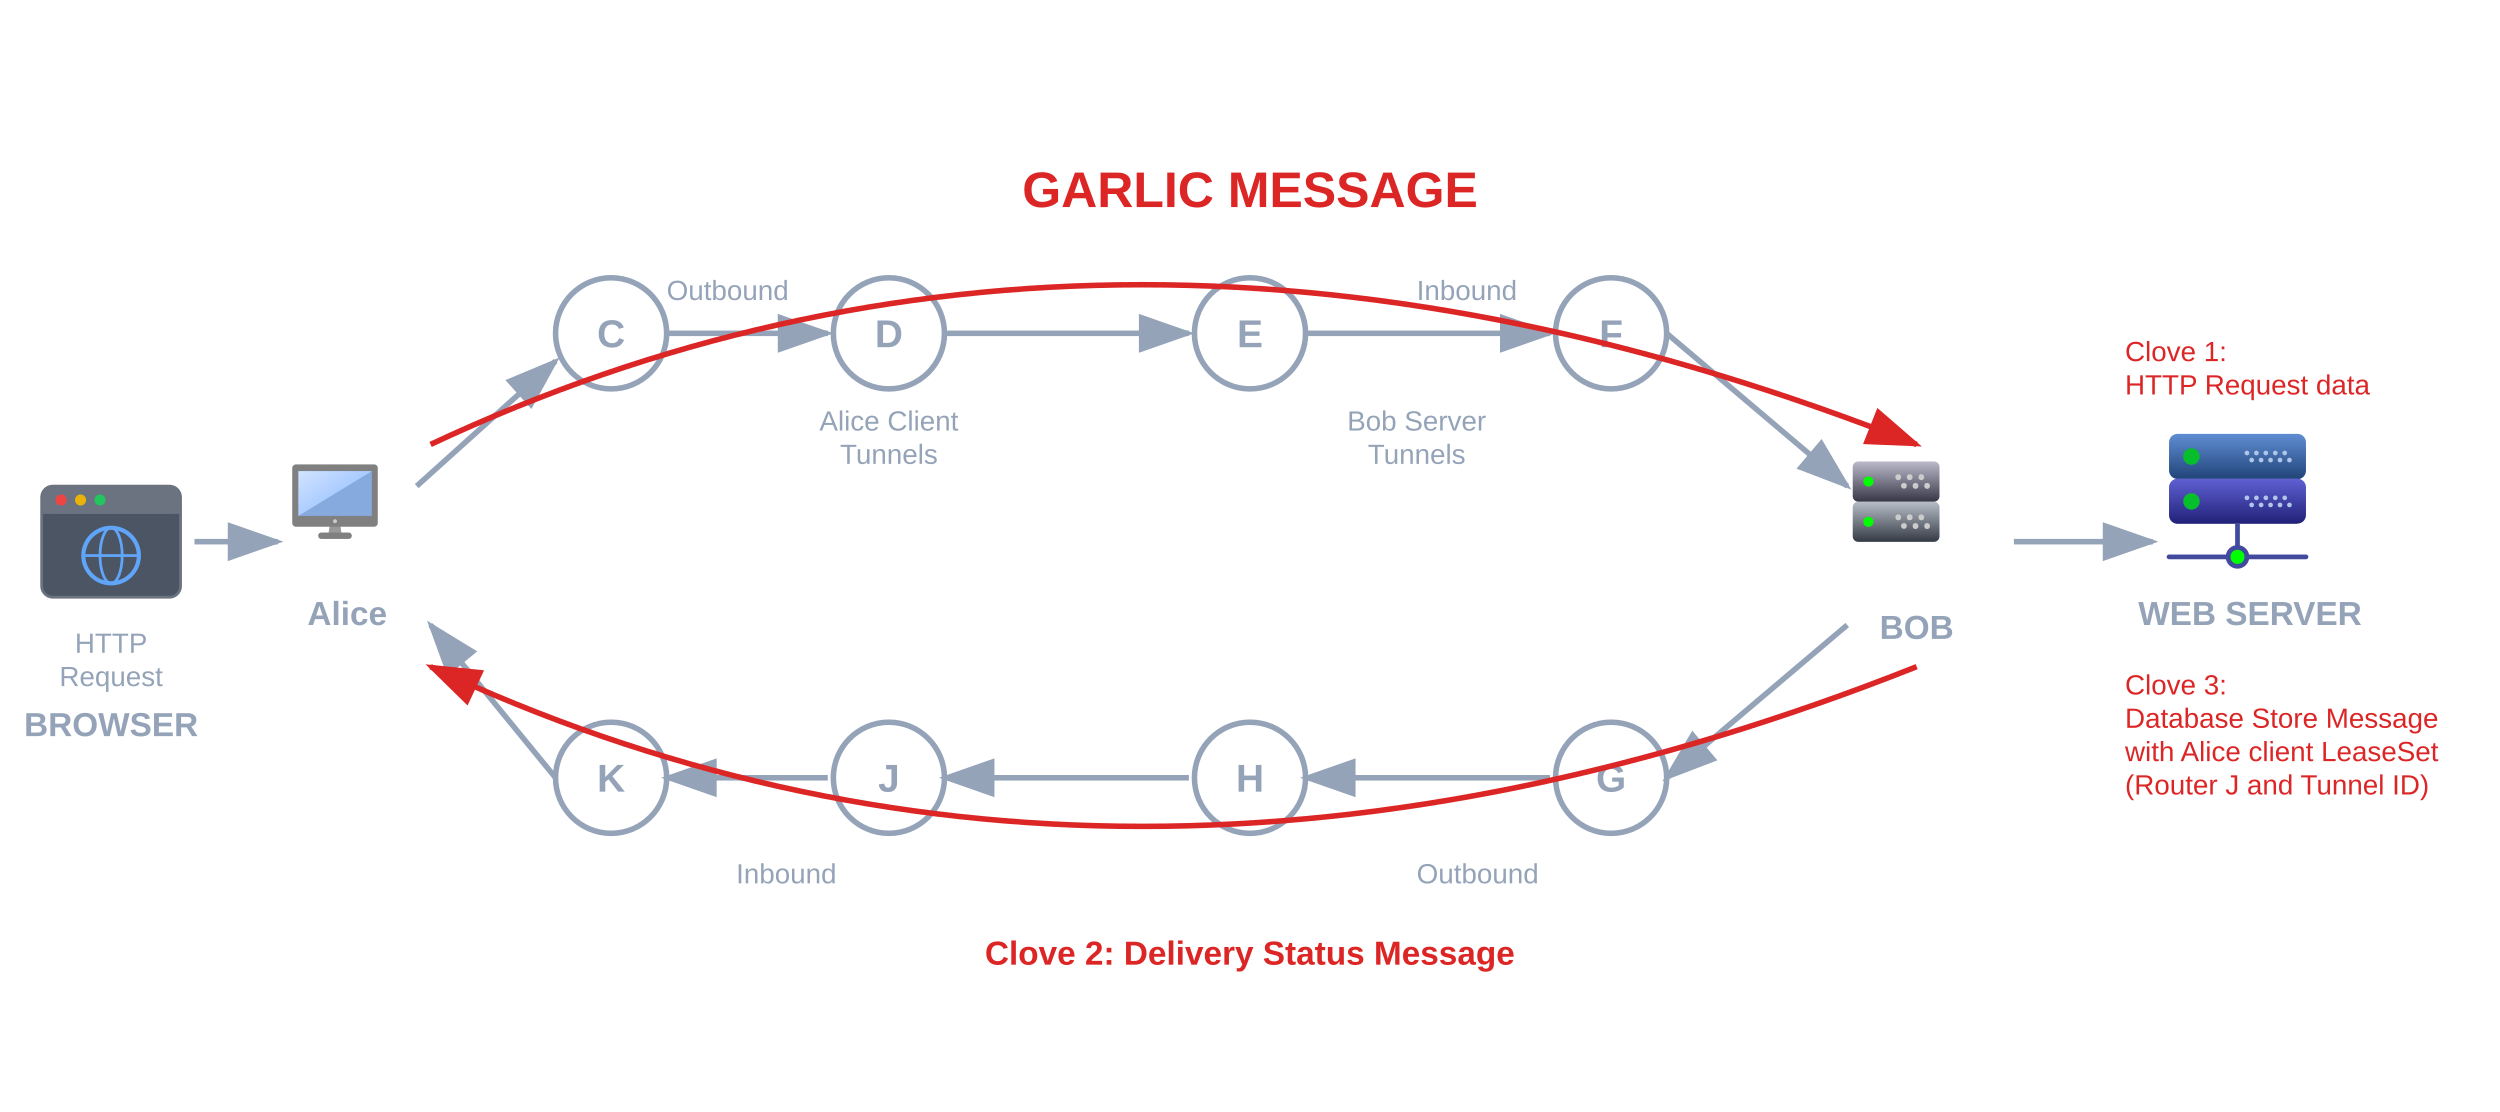
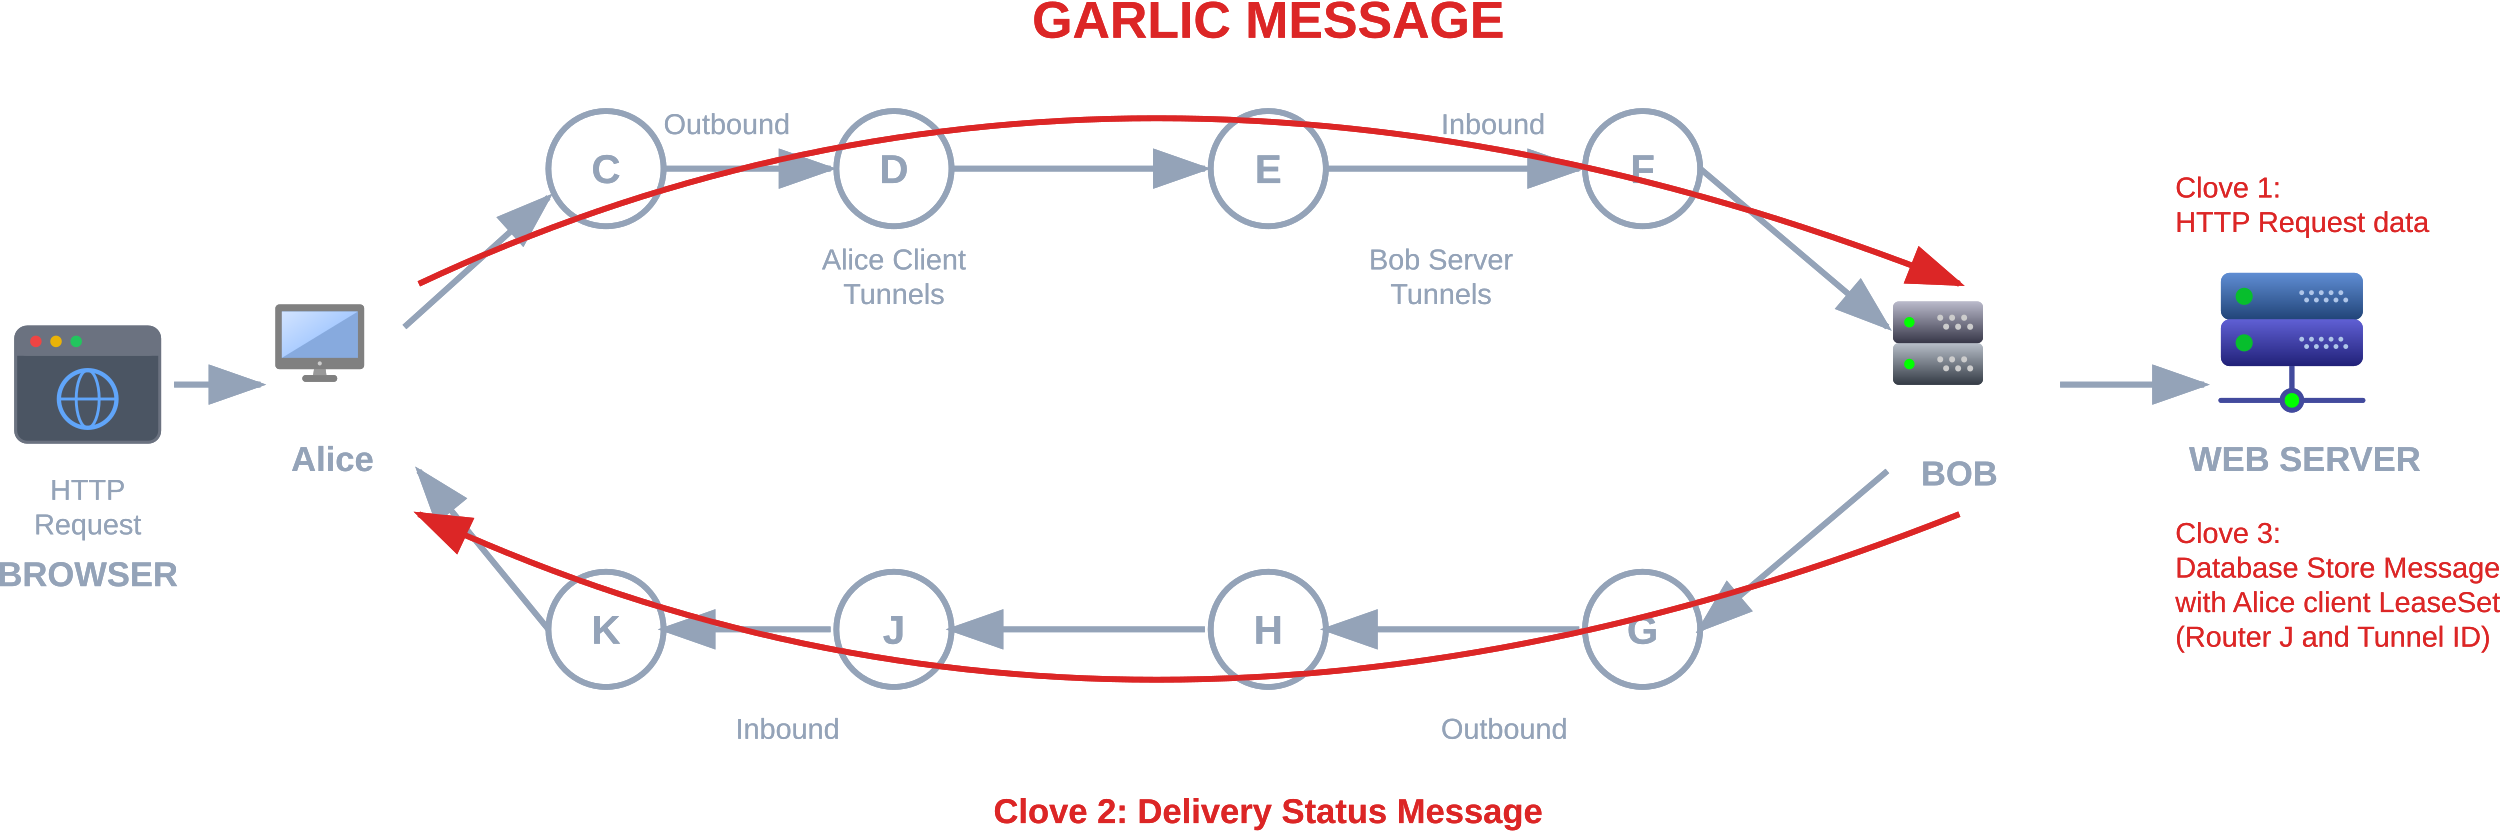
- <svg xmlns="http://www.w3.org/2000/svg" viewBox="0 0 900 400" version="1.1" id="svg88">
+ <svg xmlns="http://www.w3.org/2000/svg" viewBox="0 0 868.223 288.365" version="1.1" id="svg88" width="868.223" height="288.365">
  <defs id="defs53">
    <style id="style1">
      .name { font-family: Arial, sans-serif; font-size: 12px; font-weight: 600; fill: #94a3b8; text-anchor: middle; }
      .label { font-family: Arial, sans-serif; font-size: 10px; font-weight: 500; fill: #94a3b8; text-anchor: middle; }
      .tunnel-label { font-family: Arial, sans-serif; font-size: 10px; font-weight: 500; fill: #94a3b8; }
      .garlic-label { font-family: Arial, sans-serif; font-size: 12px; font-weight: 600; fill: #dc2626; text-anchor: middle; }
      .clove-label { font-family: Arial, sans-serif; font-size: 10px; font-weight: 500; fill: #dc2626; }
      .arrow { fill: none; stroke: #94a3b8; stroke-width: 2; }
      .garlic-arrow { fill: none; stroke: #dc2626; stroke-width: 2; }
      .hop-circle { fill: none; stroke: #94a3b8; stroke-width: 2; }
      .hop-label { font-family: Arial, sans-serif; font-size: 14px; font-weight: 600; fill: #94a3b8; text-anchor: middle; }
    </style>
    <linearGradient id="client-grad" x1="7.8" x2="23.1" y1="10.4" y2="33.3" gradientUnits="userSpaceOnUse">
      <stop offset="0" stop-color="#d5e5ff" id="stop1" />
      <stop offset="1" stop-color="#acf" id="stop2" />
    </linearGradient>
    <g id="client">
-       <path fill="#999" d="M35.2 44.9l1 7.6h-8.4l1.1-7.6z" id="path2" />
-       <path fill="gray" d="M60 46c0 1.3-1.1 2.4-2.4 2.4H6.4A2.4 2.4 0 014 46V10c0-1.3 1.1-2.4 2.4-2.4h51.2c1.3 0 2.4 1 2.4 2.4zM23 52.2h18a2 2 45 012 2v.2a2 2 135 01-2 2H23a2 2 45 01-2-2v-.2a2 2 135 012-2z" id="path3" />
-       <circle cx="32" cy="44.8" r="1.3" fill="#ccc" id="circle3" />
-       <path fill="#87aade" d="M8.1 12v29.3h48V12z" id="path4" />
-       <path fill="url(#client-grad)" d="M7.5 12.5v29l49-29z" transform="matrix(.98 0 0 1.01 .7 -.6)" id="path5" />
+       <path fill="#999999" d="m 35.2,44.9 1,7.6 h -8.4 l 1.1,-7.6 z" id="path2" />
+       <path fill="#808080" d="m 60,46 c 0,1.3 -1.1,2.4 -2.4,2.4 H 6.4 A 2.4,2.4 0 0 1 4,46 V 10 C 4,8.7 5.1,7.6 6.4,7.6 h 51.2 c 1.3,0 2.4,1 2.4,2.4 z m -37,6.2 h 18 a 2,2 45 0 1 2,2 v 0.2 a 2,2 135 0 1 -2,2 H 23 a 2,2 45 0 1 -2,-2 v -0.2 a 2,2 135 0 1 2,-2 z" id="path3" />
+       <circle cx="32" cy="44.8" r="1.3" fill="#cccccc" id="circle3" />
+       <path fill="#87aade" d="m 8.1,12 v 29.3 h 48 V 12 Z" id="path4" />
+       <path fill="url(#client-grad)" d="m 7.5,12.5 v 29 l 49,-29 z" transform="matrix(0.98,0,0,1.01,0.7,-0.6)" id="path5" />
    </g>
    <linearGradient id="server-grad-a" x1="32.8" x2="32.8" y1="32" y2="57.6" gradientUnits="userSpaceOnUse">
      <stop offset="0" stop-color="#b7bec8" id="stop5" />
      <stop offset="1" stop-color="#373e48" id="stop6" />
    </linearGradient>
    <linearGradient id="server-grad-b" x1="27.2" x2="27.2" y1="6.3" y2="32" gradientUnits="userSpaceOnUse">
      <stop offset="0" stop-color="#b7b7c8" id="stop7" />
      <stop offset="1" stop-color="#373748" id="stop8" />
    </linearGradient>
-     <path id="server-dot" d="M50.4 42.2c0 1.2-.8 2-1.9 2s-1.9-.8-1.9-2 .8-1.9 1.9-1.9 1.9.8 1.9 2" />
+     <path id="server-dot" d="m 50.4,42.2 c 0,1.2 -0.8,2 -1.9,2 -1.1,0 -1.9,-0.8 -1.9,-2 0,-1.2 0.8,-1.9 1.9,-1.9 1.1,0 1.9,0.8 1.9,2" />
    <g id="server">
-       <path fill="url(#server-grad-a)" d="M56.8 58.3H7.2c-2 0-3.6-1.6-3.6-3.6V35.6c0-2 1.6-3.6 3.6-3.6h49.6c2 0 3.6 1.6 3.6 3.6v19.1c0 2-1.6 3.6-3.6 3.6" id="path8" />
-       <path fill="url(#server-grad-b)" d="M56.8 32H7.2c-2 0-3.6-1.6-3.6-3.6V9.3c0-2 1.6-3.6 3.6-3.6h49.6c2 0 3.6 1.6 3.6 3.6v19.1c0 2-1.6 3.6-3.6 3.6" id="path9" />
-       <g fill="#ccc" id="g18">
+       <path fill="url(#server-grad-a)" d="M 56.8,58.3 H 7.2 c -2,0 -3.6,-1.6 -3.6,-3.6 V 35.6 c 0,-2 1.6,-3.6 3.6,-3.6 h 49.6 c 2,0 3.6,1.6 3.6,3.6 v 19.1 c 0,2 -1.6,3.6 -3.6,3.6" id="path8" />
+       <path fill="url(#server-grad-b)" d="M 56.8,32 H 7.2 C 5.2,32 3.6,30.4 3.6,28.4 V 9.3 c 0,-2 1.6,-3.6 3.6,-3.6 h 49.6 c 2,0 3.6,1.6 3.6,3.6 v 19.1 c 0,2 -1.6,3.6 -3.6,3.6" id="path9" />
+       <g fill="#cccccc" id="g18">
        <use href="#server-dot" id="use9" />
        <use href="#server-dot" x="-7.6" id="use10" />
        <use href="#server-dot" x="3.8" y="5.7" id="use11" />
        <use href="#server-dot" x="-3.8" y="5.7" id="use12" />
        <use href="#server-dot" x="-15.1" id="use13" />
-         <path d="M39 47.9c0 1.1-.7 1.9-1.9 1.9-1 0-1.9-.8-1.9-1.9s.8-1.9 2-1.9 1.8.8 1.8 1.9" id="path13" />
+         <path d="m 39,47.9 c 0,1.1 -0.7,1.9 -1.9,1.9 -1,0 -1.9,-0.8 -1.9,-1.9 0,-1.1 0.8,-1.9 2,-1.9 1.2,0 1.8,0.8 1.8,1.9" id="path13" />
        <use href="#server-dot" y="-26.3" id="use14" />
        <use href="#server-dot" x="-7.6" y="-26.3" id="use15" />
        <use href="#server-dot" x="3.8" y="-20.6" id="use16" />
        <use href="#server-dot" x="-3.8" y="-20.6" id="use17" />
        <use href="#server-dot" x="-15.1" y="-26.3" id="use18" />
-         <path d="M39 21.6c0 1.1-.7 1.9-1.9 1.9-1 0-1.9-.8-1.9-1.9s.8-1.9 2-1.9 1.8.8 1.8 1.9" id="path18" />
+         <path d="m 39,21.6 c 0,1.1 -0.7,1.9 -1.9,1.9 -1,0 -1.9,-0.8 -1.9,-1.9 0,-1.1 0.8,-1.9 2,-1.9 1.2,0 1.8,0.8 1.8,1.9" id="path18" />
      </g>
-       <g fill="#0f0" id="g19">
+       <g fill="#00ff00" id="g19">
        <circle cx="13.9" cy="45.2" r="3.3" id="circle18" />
        <circle cx="13.9" cy="18.8" r="3.3" id="circle19" />
      </g>
    </g>
    <g id="browser">
      <rect x="0" y="0" width="50" height="40" rx="4" fill="#4b5563" stroke="#6b7280" stroke-width="1" id="rect19" />
      <rect x="0" y="0" width="50" height="10" rx="4" fill="#6b7280" id="rect20" />
      <rect x="0" y="6" width="50" height="4" fill="#6b7280" id="rect21" />
      <circle cx="7" cy="5" r="2" fill="#ef4444" id="circle21" />
      <circle cx="14" cy="5" r="2" fill="#eab308" id="circle22" />
      <circle cx="21" cy="5" r="2" fill="#22c55e" id="circle23" />
      <circle cx="25" cy="25" r="10" fill="none" stroke="#60a5fa" stroke-width="1.5" id="circle24" />
      <ellipse cx="25" cy="25" rx="4" ry="10" fill="none" stroke="#60a5fa" stroke-width="1" id="ellipse24" />
      <line x1="15" y1="25" x2="35" y2="25" stroke="#60a5fa" stroke-width="1" id="line24" />
    </g>
    <linearGradient id="ws-grad-a" x1="27.6" x2="27.6" y1="1.5" y2="20.6" gradientUnits="userSpaceOnUse">
      <stop offset="0" stop-color="#5f8dd3" id="stop24" />
      <stop offset="1" stop-color="#214478" id="stop25" />
    </linearGradient>
    <linearGradient id="ws-grad-b" x1="23.7" x2="23.7" y1="20.6" y2="39.5" gradientUnits="userSpaceOnUse">
      <stop offset="0" stop-color="#5f5fd3" id="stop26" />
      <stop offset="1" stop-color="#212178" id="stop27" />
    </linearGradient>
    <g id="webserver">
      <g transform="scale(0.85)" id="g52">
-         <path fill="url(#ws-grad-a)" d="M55.4 20.5H4.6A3.6 3.6 0 011 16.9V5a3.6 3.6 0 013.6-3.6h50.8A3.6 3.6 0 0159 5.1V17a3.6 3.6 0 01-3.6 3.6z" id="path27" />
-         <circle cx="30" cy="53.5" r="4" fill="#0f0" stroke="#424a9d" stroke-width="2" id="circle27" />
-         <path fill="url(#ws-grad-b)" d="M55.4 39.5H4.6A3.6 3.6 0 011 35.9V24a3.6 3.6 0 013.6-3.6h50.8A3.6 3.6 0 0159 24v11.8a3.6 3.6 0 01-3.6 3.6z" id="path28" />
+         <path fill="url(#ws-grad-a)" d="M 55.4,20.5 H 4.6 A 3.6,3.6 0 0 1 1,16.9 V 5 A 3.6,3.6 0 0 1 4.6,1.4 H 55.4 A 3.6,3.6 0 0 1 59,5.1 V 17 a 3.6,3.6 0 0 1 -3.6,3.6 z" id="path27" />
+         <circle cx="30" cy="53.5" r="4" fill="#00ff00" stroke="#424a9d" stroke-width="2" id="circle27" />
+         <path fill="url(#ws-grad-b)" d="M 55.4,39.5 H 4.6 A 3.6,3.6 0 0 1 1,35.9 V 24 A 3.6,3.6 0 0 1 4.6,20.4 H 55.4 A 3.6,3.6 0 0 1 59,24 v 11.8 a 3.6,3.6 0 0 1 -3.6,3.6 z" id="path28" />
        <g fill="none" stroke="#424a9d" stroke-width="2" id="g30">
-           <path stroke-linecap="round" d="M1 53.5h25m8 0h25" id="path29" />
-           <path d="M30 49.5v-10" id="path30" />
+           <path stroke-linecap="round" d="m 1,53.5 h 25 m 8,0 h 25" id="path29" />
+           <path d="m 30,49.5 v -10" id="path30" />
        </g>
        <g fill="#07be2d" id="g31">
          <circle cx="10.5" cy="11" r="3.5" id="circle30" />
          <circle cx="10.5" cy="30" r="3.5" id="circle31" />
        </g>
        <g fill="#afc6e9" id="g51">
          <circle cx="50" cy="9.5" r="1" id="circle32" />
          <circle cx="46" cy="9.5" r="1" id="circle33" />
          <circle cx="52" cy="12.5" r="1" id="circle34" />
          <circle cx="48" cy="12.5" r="1" id="circle35" />
          <circle cx="42" cy="9.5" r="1" id="circle36" />
          <circle cx="44" cy="12.5" r="1" id="circle37" />
          <circle cx="38" cy="9.5" r="1" id="circle38" />
          <circle cx="40" cy="12.5" r="1" id="circle39" />
          <circle cx="34" cy="9.5" r="1" id="circle40" />
          <circle cx="36" cy="12.5" r="1" id="circle41" />
          <circle cx="50" cy="28.5" r="1" id="circle42" />
          <circle cx="46" cy="28.5" r="1" id="circle43" />
          <circle cx="52" cy="31.5" r="1" id="circle44" />
          <circle cx="48" cy="31.5" r="1" id="circle45" />
          <circle cx="42" cy="28.5" r="1" id="circle46" />
          <circle cx="44" cy="31.5" r="1" id="circle47" />
          <circle cx="38" cy="28.5" r="1" id="circle48" />
          <circle cx="40" cy="31.5" r="1" id="circle49" />
          <circle cx="34" cy="28.5" r="1" id="circle50" />
          <circle cx="36" cy="31.5" r="1" id="circle51" />
        </g>
      </g>
    </g>
    <marker id="arrowhead" markerWidth="10" markerHeight="7" refX="9" refY="3.5" orient="auto">
-       <polygon points="0 0, 10 3.5, 0 7" fill="#94a3b8" id="polygon52" />
+       <polygon points="10,3.5 0,7 0,0 " fill="#94a3b8" id="polygon52" />
    </marker>
    <marker id="arrowhead-red" markerWidth="10" markerHeight="7" refX="9" refY="3.5" orient="auto">
-       <polygon points="0 0, 10 3.5, 0 7" fill="#dc2626" id="polygon53" />
+       <polygon points="10,3.5 0,7 0,0 " fill="#dc2626" id="polygon53" />
    </marker>
  </defs>
-   <text x="450.018" y="74.538" class="garlic-label" style="font-size:18px" id="text53">GARLIC MESSAGE</text>
-   <g transform="translate(15, 175)" id="g53">
+   <text x="440.472" y="13.104" class="garlic-label" style="font-size:18px" id="text53">GARLIC MESSAGE</text>
+   <g transform="translate(5.454102,113.5668)" id="g53">
    <use href="#browser" id="use53" />
  </g>
-   <text x="40" y="235" class="label" id="text54">HTTP</text>
-   <text x="40" y="247" class="label" id="text55">Request</text>
-   <text x="40" y="265" class="name" id="text56">BROWSER</text>
-   <line x1="70" y1="195" x2="100" y2="195" class="arrow" marker-end="url(#arrowhead)" id="line56" />
-   <g transform="translate(103, 163) scale(0.55)" id="g56">
+   <text x="30.454" y="173.567" class="label" id="text54">HTTP</text>
+   <text x="30.454" y="185.567" class="label" id="text55">Request</text>
+   <text x="30.454" y="203.567" class="name" id="text56">BROWSER</text>
+   <line x1="60.454" y1="133.567" x2="90.454" y2="133.567" class="arrow" marker-end="url(#arrowhead)" id="line56" />
+   <g transform="matrix(0.55,0,0,0.55,93.4541,101.5668)" id="g56">
    <use href="#client" id="use56" />
  </g>
-   <text x="125" y="225" class="name" id="text57">Alice</text>
-   <circle cx="220" cy="120" r="20" class="hop-circle" id="circle57" />
-   <text x="220" y="125" class="hop-label" id="text58">C</text>
-   <circle cx="320" cy="120" r="20" class="hop-circle" id="circle58" />
-   <text x="320" y="125" class="hop-label" id="text59">D</text>
-   <circle cx="450" cy="120" r="20" class="hop-circle" id="circle59" />
-   <text x="450" y="125" class="hop-label" id="text60">E</text>
-   <circle cx="580" cy="120" r="20" class="hop-circle" id="circle60" />
-   <text x="580" y="125" class="hop-label" id="text61">F</text>
-   <line x1="150" y1="175" x2="200" y2="130" class="arrow" marker-end="url(#arrowhead)" id="line61" />
-   <line x1="240" y1="120" x2="298" y2="120" class="arrow" marker-end="url(#arrowhead)" id="line62" />
-   <line x1="340" y1="120" x2="428" y2="120" class="arrow" marker-end="url(#arrowhead)" id="line63" />
-   <line x1="470" y1="120" x2="558" y2="120" class="arrow" marker-end="url(#arrowhead)" id="line64" />
-   <line x1="600" y1="120" x2="665" y2="175" class="arrow" marker-end="url(#arrowhead)" id="line65" />
-   <text x="240" y="108" class="tunnel-label" id="text65">Outbound</text>
-   <text x="510" y="108" class="tunnel-label" id="text66">Inbound</text>
-   <text x="320" y="155" class="label" id="text67">Alice Client</text>
-   <text x="320" y="167" class="label" id="text68">Tunnels</text>
-   <text x="510" y="155" class="label" id="text69">Bob Server</text>
-   <text x="510" y="167" class="label" id="text70">Tunnels</text>
-   <circle cx="220" cy="280" r="20" class="hop-circle" id="circle70" />
-   <text x="220" y="285" class="hop-label" id="text71">K</text>
-   <circle cx="320" cy="280" r="20" class="hop-circle" id="circle71" />
-   <text x="320" y="285" class="hop-label" id="text72">J</text>
-   <circle cx="450" cy="280" r="20" class="hop-circle" id="circle72" />
-   <text x="450" y="285" class="hop-label" id="text73">H</text>
-   <circle cx="580" cy="280" r="20" class="hop-circle" id="circle73" />
-   <text x="580" y="285" class="hop-label" id="text74">G</text>
-   <line x1="200" y1="280" x2="155" y2="225" class="arrow" marker-end="url(#arrowhead)" id="line74" />
-   <line x1="298" y1="280" x2="240" y2="280" class="arrow" marker-end="url(#arrowhead)" id="line75" />
-   <line x1="428" y1="280" x2="340" y2="280" class="arrow" marker-end="url(#arrowhead)" id="line76" />
-   <line x1="558" y1="280" x2="470" y2="280" class="arrow" marker-end="url(#arrowhead)" id="line77" />
-   <line x1="665" y1="225" x2="600" y2="280" class="arrow" marker-end="url(#arrowhead)" id="line78" />
-   <text x="265" y="318" class="tunnel-label" id="text78">Inbound</text>
-   <text x="510" y="318" class="tunnel-label" id="text79">Outbound</text>
-   <g transform="translate(665, 163) scale(0.55)" id="g79">
+   <text x="115.454" y="163.567" class="name" id="text57">Alice</text>
+   <circle cx="210.454" cy="58.567" r="20" class="hop-circle" id="circle57" />
+   <text x="210.454" y="63.567" class="hop-label" id="text58">C</text>
+   <circle cx="310.454" cy="58.567" r="20" class="hop-circle" id="circle58" />
+   <text x="310.454" y="63.567" class="hop-label" id="text59">D</text>
+   <circle cx="440.454" cy="58.567" r="20" class="hop-circle" id="circle59" />
+   <text x="440.454" y="63.567" class="hop-label" id="text60">E</text>
+   <circle cx="570.454" cy="58.567" r="20" class="hop-circle" id="circle60" />
+   <text x="570.454" y="63.567" class="hop-label" id="text61">F</text>
+   <line x1="140.454" y1="113.567" x2="190.454" y2="68.567" class="arrow" marker-end="url(#arrowhead)" id="line61" />
+   <line x1="230.454" y1="58.567" x2="288.454" y2="58.567" class="arrow" marker-end="url(#arrowhead)" id="line62" />
+   <line x1="330.454" y1="58.567" x2="418.454" y2="58.567" class="arrow" marker-end="url(#arrowhead)" id="line63" />
+   <line x1="460.454" y1="58.567" x2="548.454" y2="58.567" class="arrow" marker-end="url(#arrowhead)" id="line64" />
+   <line x1="590.454" y1="58.567" x2="655.454" y2="113.567" class="arrow" marker-end="url(#arrowhead)" id="line65" />
+   <text x="230.454" y="46.567" class="tunnel-label" id="text65">Outbound</text>
+   <text x="500.454" y="46.567" class="tunnel-label" id="text66">Inbound</text>
+   <text x="310.454" y="93.567" class="label" id="text67">Alice Client</text>
+   <text x="310.454" y="105.567" class="label" id="text68">Tunnels</text>
+   <text x="500.454" y="93.567" class="label" id="text69">Bob Server</text>
+   <text x="500.454" y="105.567" class="label" id="text70">Tunnels</text>
+   <circle cx="210.454" cy="218.567" r="20" class="hop-circle" id="circle70" />
+   <text x="210.454" y="223.567" class="hop-label" id="text71">K</text>
+   <circle cx="310.454" cy="218.567" r="20" class="hop-circle" id="circle71" />
+   <text x="310.454" y="223.567" class="hop-label" id="text72">J</text>
+   <circle cx="440.454" cy="218.567" r="20" class="hop-circle" id="circle72" />
+   <text x="440.454" y="223.567" class="hop-label" id="text73">H</text>
+   <circle cx="570.454" cy="218.567" r="20" class="hop-circle" id="circle73" />
+   <text x="570.454" y="223.567" class="hop-label" id="text74">G</text>
+   <line x1="190.454" y1="218.567" x2="145.454" y2="163.567" class="arrow" marker-end="url(#arrowhead)" id="line74" />
+   <line x1="288.454" y1="218.567" x2="230.454" y2="218.567" class="arrow" marker-end="url(#arrowhead)" id="line75" />
+   <line x1="418.454" y1="218.567" x2="330.454" y2="218.567" class="arrow" marker-end="url(#arrowhead)" id="line76" />
+   <line x1="548.454" y1="218.567" x2="460.454" y2="218.567" class="arrow" marker-end="url(#arrowhead)" id="line77" />
+   <line x1="655.454" y1="163.567" x2="590.454" y2="218.567" class="arrow" marker-end="url(#arrowhead)" id="line78" />
+   <text x="255.454" y="256.567" class="tunnel-label" id="text78">Inbound</text>
+   <text x="500.454" y="256.567" class="tunnel-label" id="text79">Outbound</text>
+   <g transform="matrix(0.55,0,0,0.55,655.4541,101.5668)" id="g79">
    <use href="#server" id="use79" />
  </g>
-   <text x="690" y="230" class="name" id="text80">BOB</text>
-   <g transform="translate(780, 155)" id="g80">
+   <text x="680.454" y="168.567" class="name" id="text80">BOB</text>
+   <g transform="translate(770.4541,93.56684)" id="g80">
    <use href="#webserver" id="use80" />
  </g>
-   <text x="810" y="225" class="name" id="text81">WEB SERVER</text>
-   <line x1="725" y1="195" x2="775" y2="195" class="arrow" marker-end="url(#arrowhead)" id="line81" />
-   <path d="M 155 160 Q 400 45 690 160" class="garlic-arrow" marker-end="url(#arrowhead-red)" id="path81" />
-   <text x="765" y="130" class="clove-label" id="text82">Clove 1:</text>
-   <text x="765" y="142" class="clove-label" id="text83">HTTP Request data</text>
-   <text x="765" y="250" class="clove-label" id="text84">Clove 3:</text>
-   <text x="765" y="262" class="clove-label" id="text85">Database Store Message</text>
-   <text x="765" y="274" class="clove-label" id="text86">with Alice client LeaseSet</text>
-   <text x="765" y="286" class="clove-label" id="text87">(Router J and Tunnel ID)</text>
-   <path d="M 690 240 Q 400 355 155 240" class="garlic-arrow" marker-end="url(#arrowhead-red)" id="path87" />
-   <text x="449.938" y="347.273" class="garlic-label" id="text88">Clove 2: Delivery Status Message</text>
+   <text x="800.454" y="163.567" class="name" id="text81">WEB SERVER</text>
+   <line x1="715.454" y1="133.567" x2="765.454" y2="133.567" class="arrow" marker-end="url(#arrowhead)" id="line81" />
+   <path d="m 145.454,98.567 q 245,-115 535,0" class="garlic-arrow" marker-end="url(#arrowhead-red)" id="path81" />
+   <text x="755.454" y="68.567" class="clove-label" id="text82">Clove 1:</text>
+   <text x="755.454" y="80.567" class="clove-label" id="text83">HTTP Request data</text>
+   <text x="755.454" y="188.567" class="clove-label" id="text84">Clove 3:</text>
+   <text x="755.454" y="200.567" class="clove-label" id="text85">Database Store Message</text>
+   <text x="755.454" y="212.567" class="clove-label" id="text86">with Alice client LeaseSet</text>
+   <text x="755.454" y="224.567" class="clove-label" id="text87">(Router J and Tunnel ID)</text>
+   <path d="m 680.454,178.567 q -290,115 -535,0" class="garlic-arrow" marker-end="url(#arrowhead-red)" id="path87" />
+   <text x="440.393" y="285.84" class="garlic-label" id="text88">Clove 2: Delivery Status Message</text>
+   <text x="440.472" y="13.104" class="garlic-label" style="font-size:18px" id="text1">GARLIC MESSAGE</text>
+   <g transform="translate(5.454102,113.5668)" id="g1">
+     <use href="#browser" id="use1" />
+   </g>
+   <text x="30.454" y="173.567" class="label" id="text2">HTTP</text>
+   <text x="30.454" y="185.567" class="label" id="text3">Request</text>
+   <text x="30.454" y="203.567" class="name" id="text4">BROWSER</text>
+   <line x1="60.454" y1="133.567" x2="90.454" y2="133.567" class="arrow" marker-end="url(#arrowhead)" id="line4" />
+   <g transform="matrix(0.55,0,0,0.55,93.4541,101.5668)" id="g4">
+     <use href="#client" id="use4" />
+   </g>
+   <text x="115.454" y="163.567" class="name" id="text5">Alice</text>
+   <circle cx="210.454" cy="58.567" r="20" class="hop-circle" id="circle5" />
+   <text x="210.454" y="63.567" class="hop-label" id="text6">C</text>
+   <circle cx="310.454" cy="58.567" r="20" class="hop-circle" id="circle6" />
+   <text x="310.454" y="63.567" class="hop-label" id="text7">D</text>
+   <circle cx="440.454" cy="58.567" r="20" class="hop-circle" id="circle7" />
+   <text x="440.454" y="63.567" class="hop-label" id="text8">E</text>
+   <circle cx="570.454" cy="58.567" r="20" class="hop-circle" id="circle8" />
+   <text x="570.454" y="63.567" class="hop-label" id="text9">F</text>
+   <line x1="140.454" y1="113.567" x2="190.454" y2="68.567" class="arrow" marker-end="url(#arrowhead)" id="line9" />
+   <line x1="230.454" y1="58.567" x2="288.454" y2="58.567" class="arrow" marker-end="url(#arrowhead)" id="line10" />
+   <line x1="330.454" y1="58.567" x2="418.454" y2="58.567" class="arrow" marker-end="url(#arrowhead)" id="line11" />
+   <line x1="460.454" y1="58.567" x2="548.454" y2="58.567" class="arrow" marker-end="url(#arrowhead)" id="line12" />
+   <line x1="590.454" y1="58.567" x2="655.454" y2="113.567" class="arrow" marker-end="url(#arrowhead)" id="line13" />
+   <text x="230.454" y="46.567" class="tunnel-label" id="text13">Outbound</text>
+   <text x="500.454" y="46.567" class="tunnel-label" id="text14">Inbound</text>
+   <text x="310.454" y="93.567" class="label" id="text15">Alice Client</text>
+   <text x="310.454" y="105.567" class="label" id="text16">Tunnels</text>
+   <text x="500.454" y="93.567" class="label" id="text17">Bob Server</text>
+   <text x="500.454" y="105.567" class="label" id="text18">Tunnels</text>
+   <circle cx="210.454" cy="218.567" r="20" class="hop-circle" id="circle20" />
+   <text x="210.454" y="223.567" class="hop-label" id="text20">K</text>
+   <circle cx="310.454" cy="218.567" r="20" class="hop-circle" id="circle25" />
+   <text x="310.454" y="223.567" class="hop-label" id="text25">J</text>
+   <circle cx="440.454" cy="218.567" r="20" class="hop-circle" id="circle26" />
+   <text x="440.454" y="223.567" class="hop-label" id="text26">H</text>
+   <circle cx="570.454" cy="218.567" r="20" class="hop-circle" id="circle28" />
+   <text x="570.454" y="223.567" class="hop-label" id="text28">G</text>
+   <line x1="190.454" y1="218.567" x2="145.454" y2="163.567" class="arrow" marker-end="url(#arrowhead)" id="line28" />
+   <line x1="288.454" y1="218.567" x2="230.454" y2="218.567" class="arrow" marker-end="url(#arrowhead)" id="line29" />
+   <line x1="418.454" y1="218.567" x2="330.454" y2="218.567" class="arrow" marker-end="url(#arrowhead)" id="line30" />
+   <line x1="548.454" y1="218.567" x2="460.454" y2="218.567" class="arrow" marker-end="url(#arrowhead)" id="line31" />
+   <line x1="655.454" y1="163.567" x2="590.454" y2="218.567" class="arrow" marker-end="url(#arrowhead)" id="line32" />
+   <text x="255.454" y="256.567" class="tunnel-label" id="text32">Inbound</text>
+   <text x="500.454" y="256.567" class="tunnel-label" id="text33">Outbound</text>
+   <g transform="matrix(0.55,0,0,0.55,655.4541,101.5668)" id="g33">
+     <use href="#server" id="use33" />
+   </g>
+   <text x="680.454" y="168.567" class="name" id="text34">BOB</text>
+   <g transform="translate(770.4541,93.56684)" id="g34">
+     <use href="#webserver" id="use34" />
+   </g>
+   <text x="800.454" y="163.567" class="name" id="text35">WEB SERVER</text>
+   <line x1="715.454" y1="133.567" x2="765.454" y2="133.567" class="arrow" marker-end="url(#arrowhead)" id="line35" />
+   <path d="m 145.454,98.567 q 245,-115 535,0" class="garlic-arrow" marker-end="url(#arrowhead-red)" id="path35" />
+   <text x="755.454" y="68.567" class="clove-label" id="text36">Clove 1:</text>
+   <text x="755.454" y="80.567" class="clove-label" id="text37">HTTP Request data</text>
+   <text x="755.454" y="188.567" class="clove-label" id="text38">Clove 3:</text>
+   <text x="755.454" y="200.567" class="clove-label" id="text39">Database Store Message</text>
+   <text x="755.454" y="212.567" class="clove-label" id="text40">with Alice client LeaseSet</text>
+   <text x="755.454" y="224.567" class="clove-label" id="text41">(Router J and Tunnel ID)</text>
+   <path d="m 680.454,178.567 q -290,115 -535,0" class="garlic-arrow" marker-end="url(#arrowhead-red)" id="path41" />
+   <text x="440.393" y="285.84" class="garlic-label" id="text42">Clove 2: Delivery Status Message</text>
</svg>
